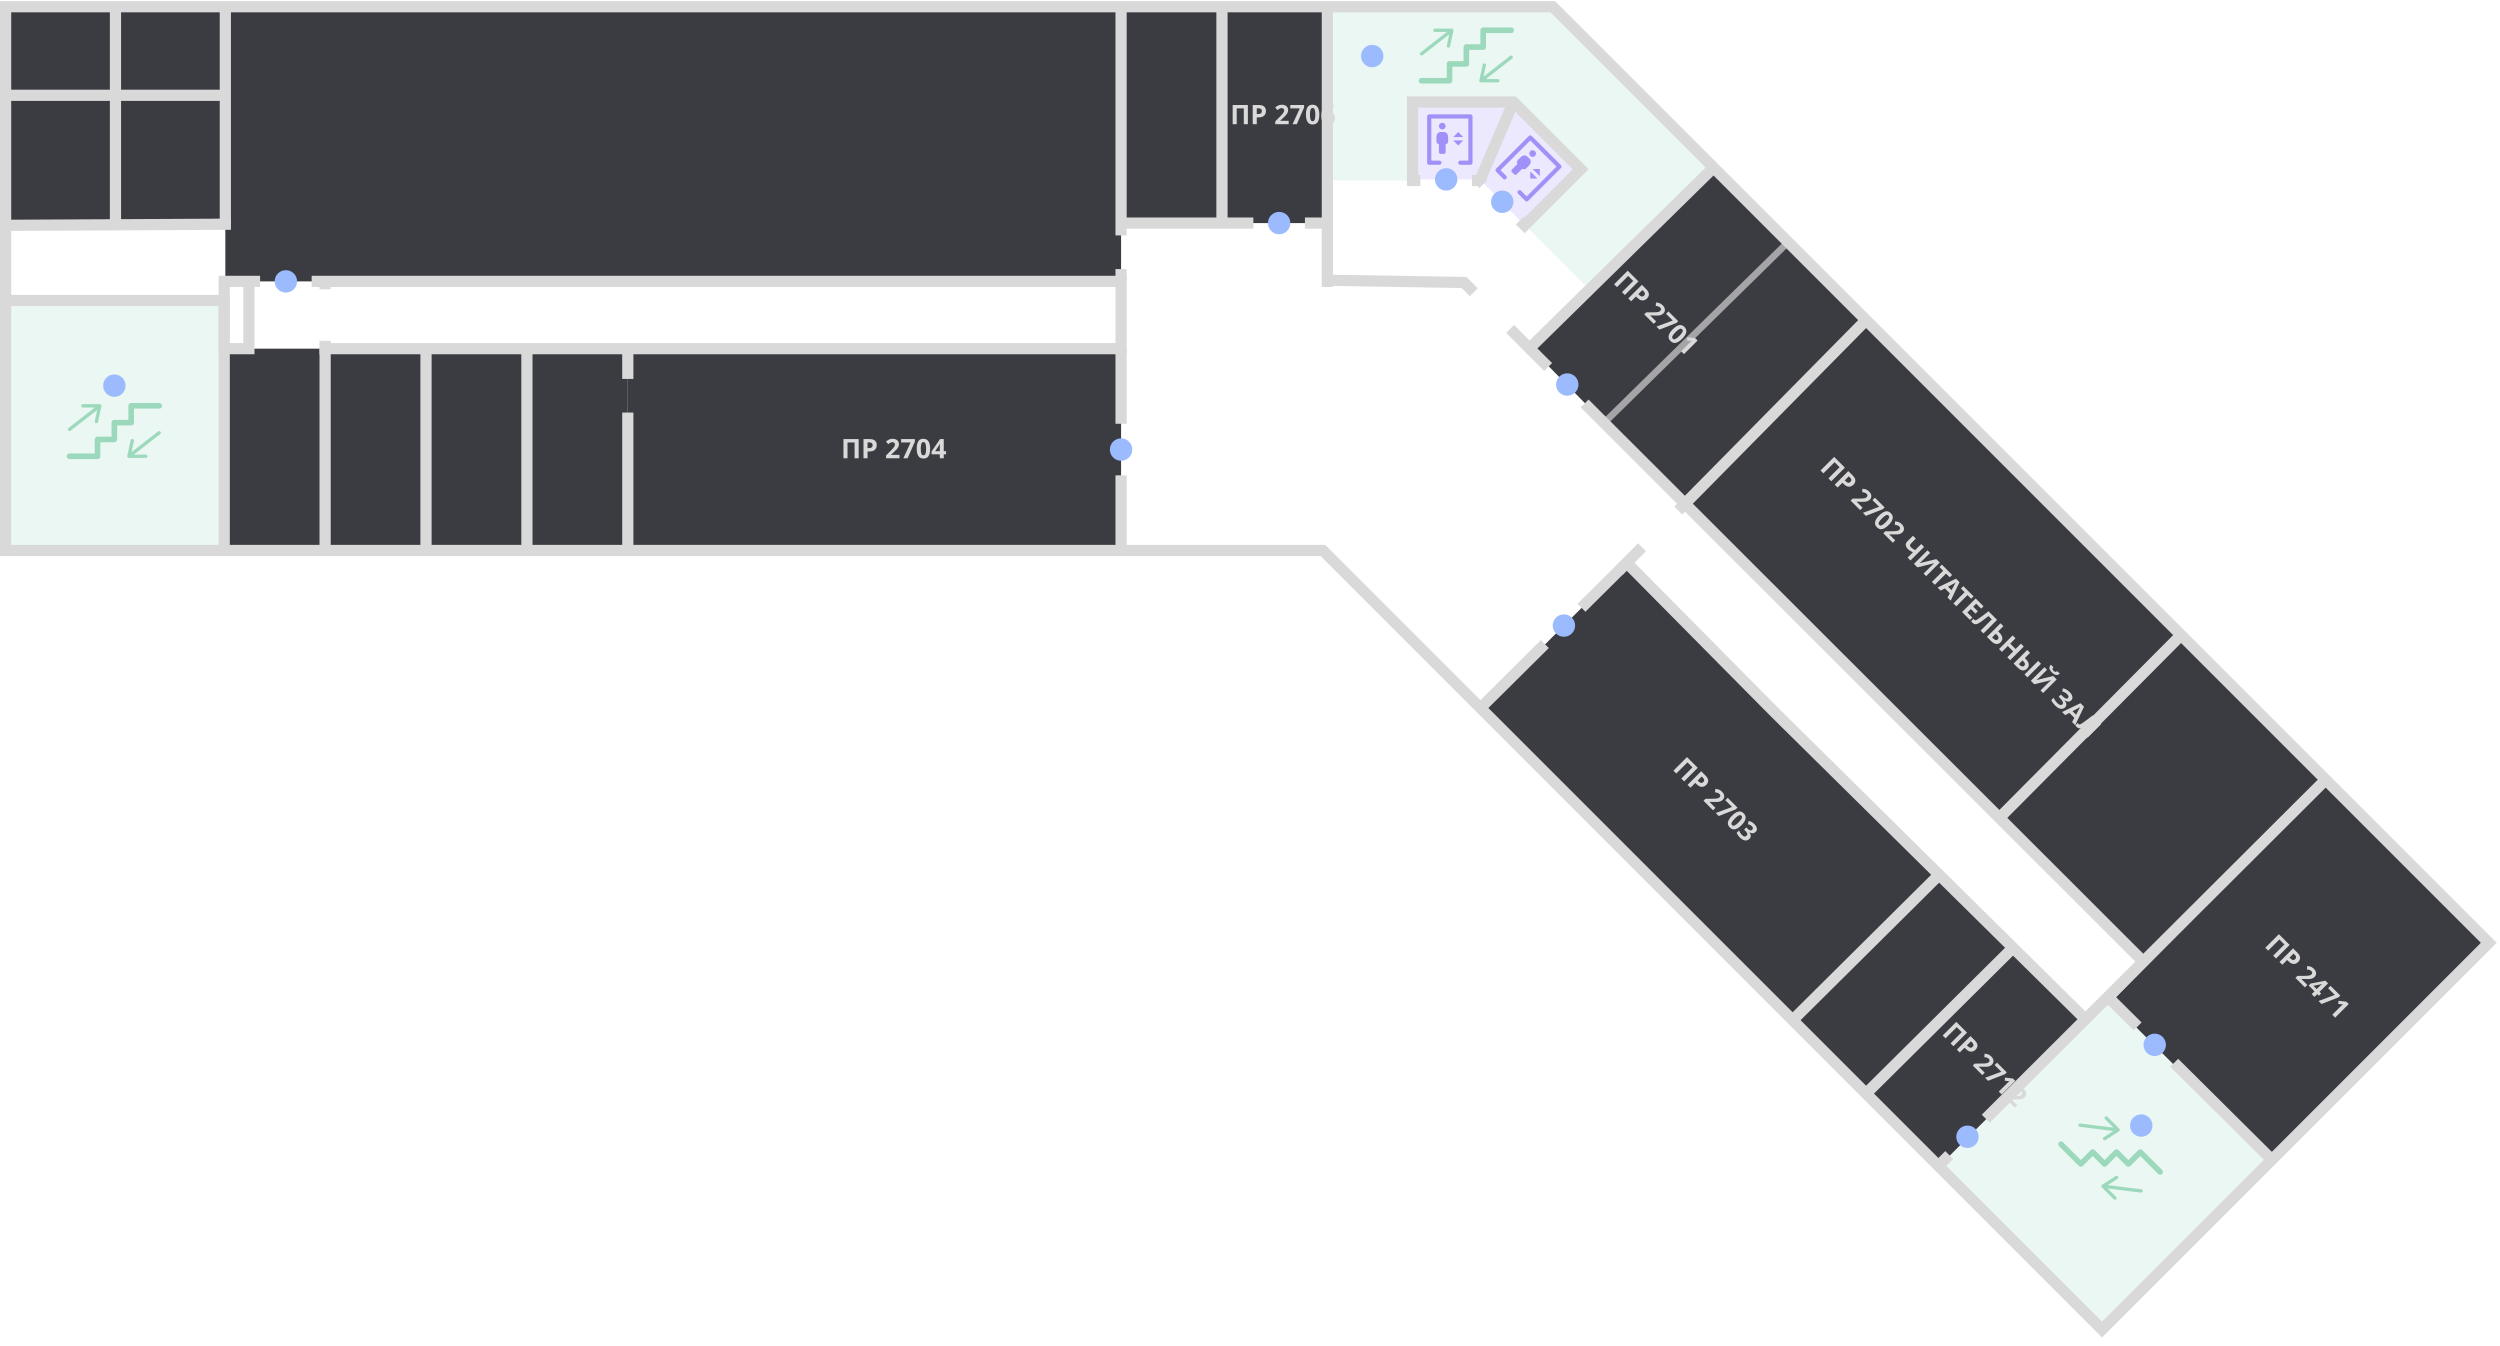
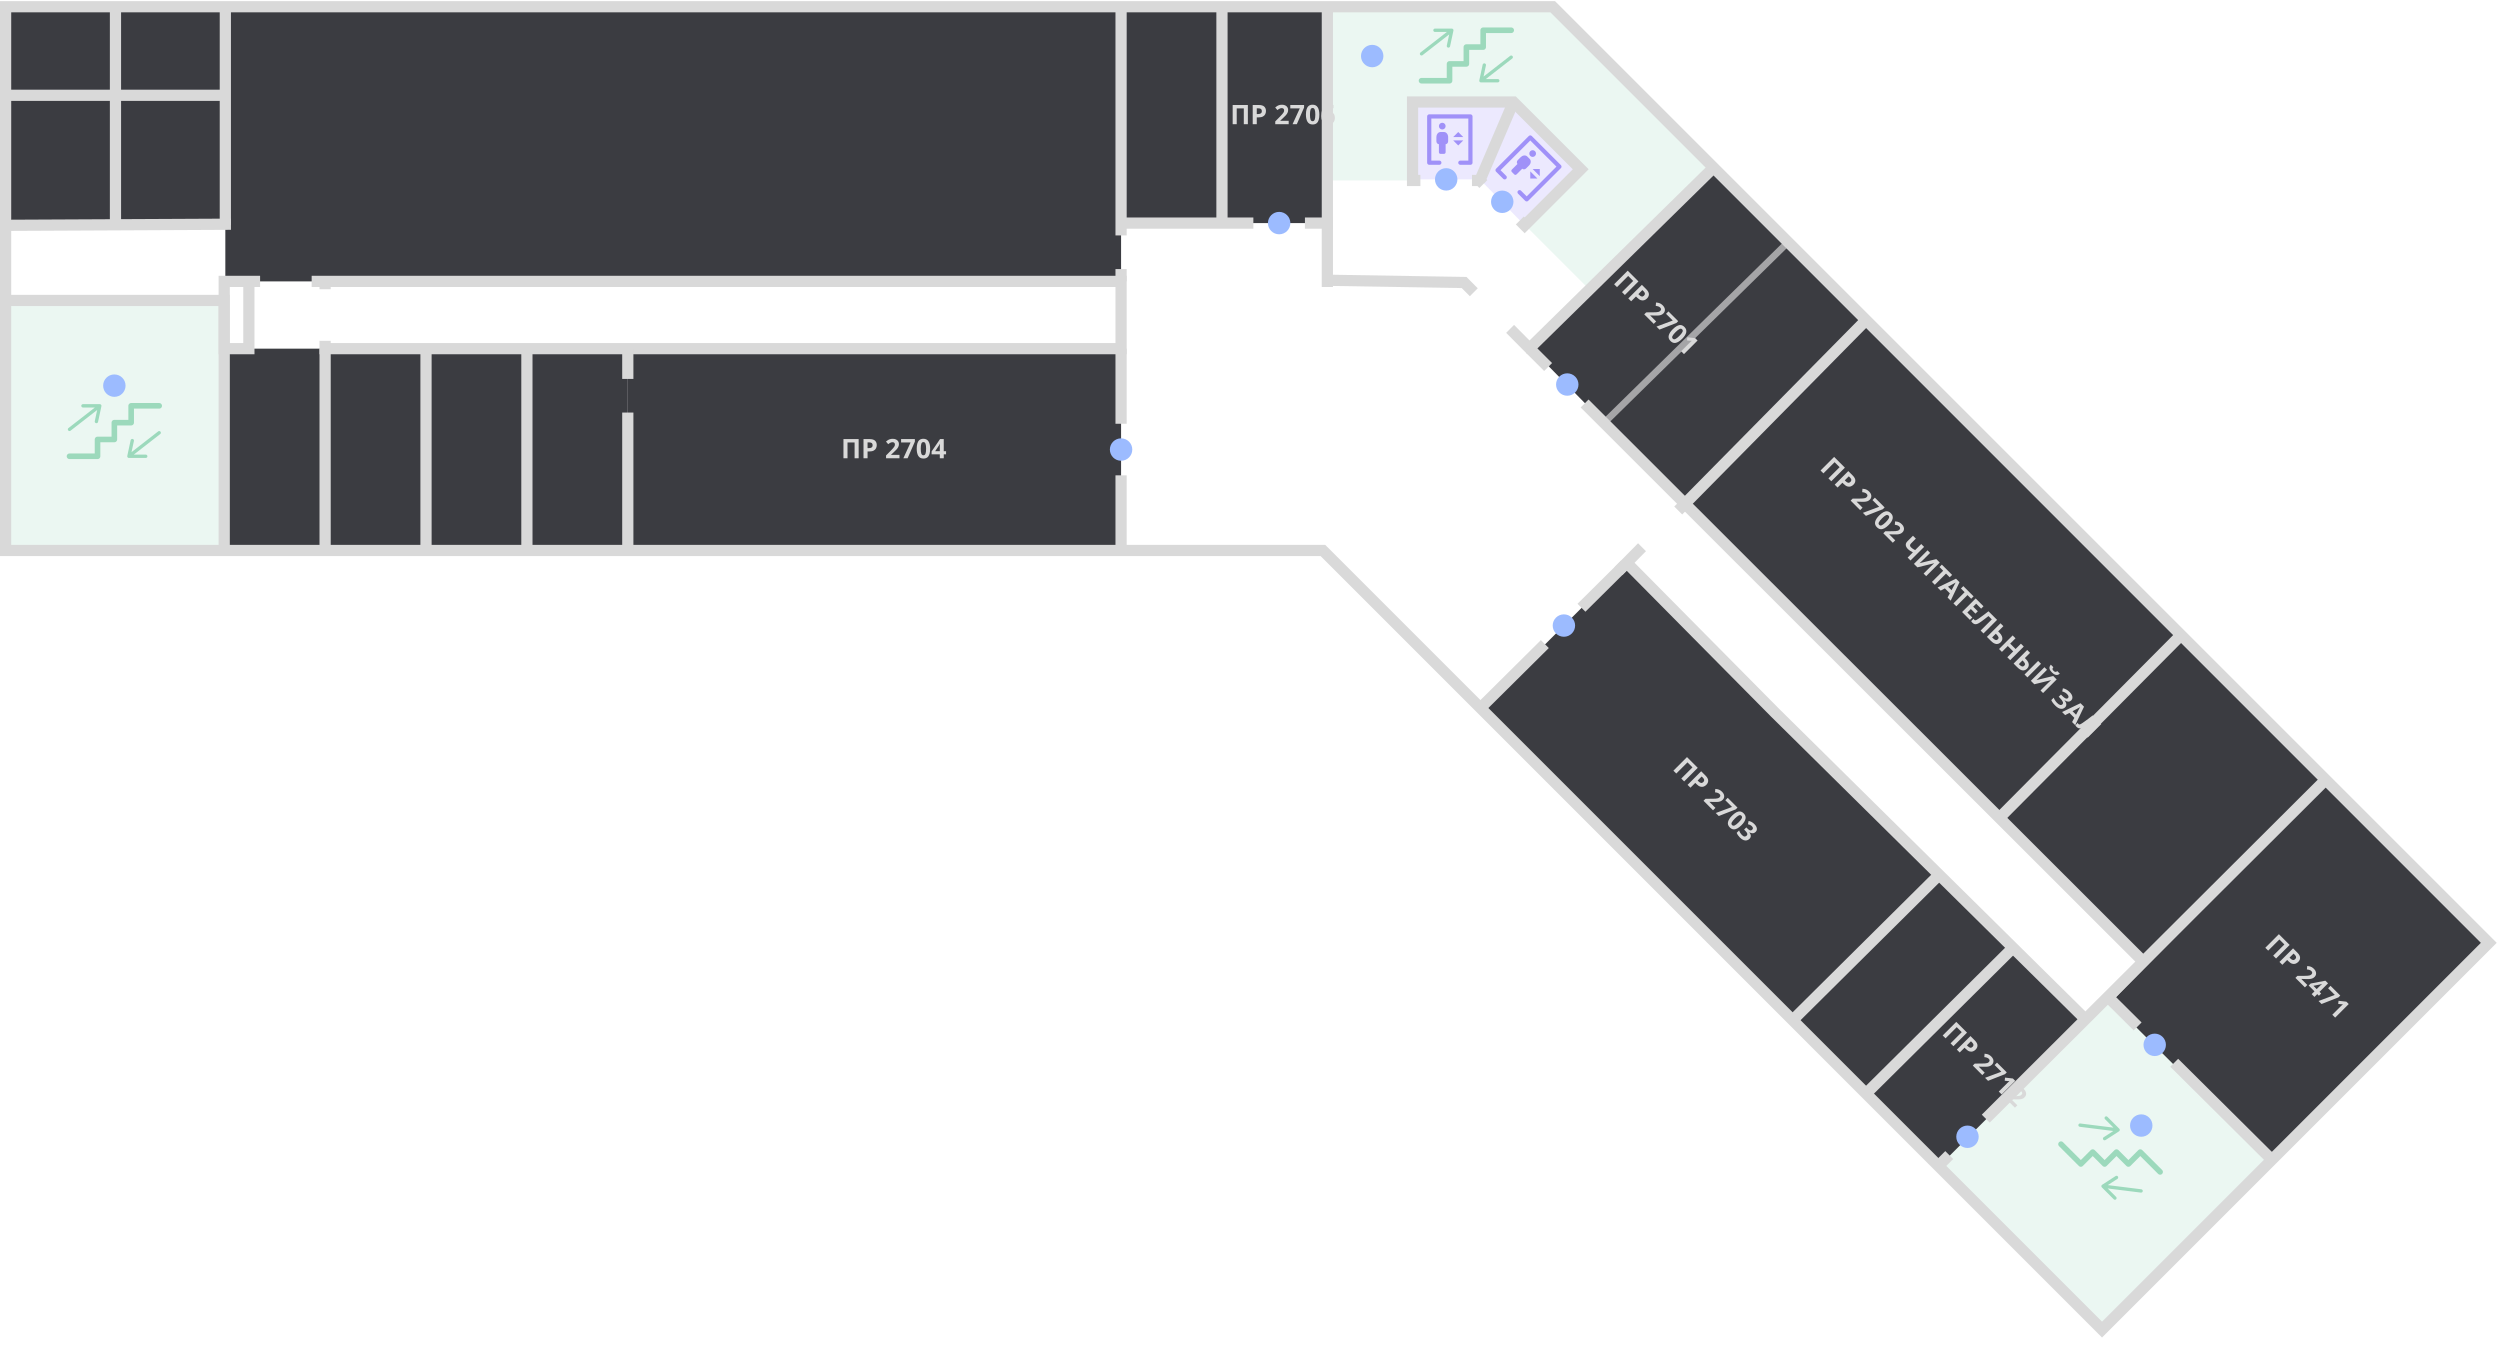
<svg xmlns="http://www.w3.org/2000/svg" width="2230" height="1200" viewBox="0 0 2230 1200" fill="none">
  <g id="PR-2-7">
    <g id="Spaces">
      <path id="!pr-u" d="M103 5H5V200H103V5Z" fill="#3B3C41" />
      <path id="!pr-u_2" d="M201 5H103V200H201V5Z" fill="#3B3C41" />
      <path id="!pr-2705" d="M1000 6H201V251H1000V6Z" fill="#3B3C41" />
      <path id="pr-2706" d="M1184 5H1000V199H1184V5Z" fill="#3B3C41" />
      <path id="!pr-2704" d="M380 311H200V491H380V311Z" fill="#3B3C41" />
      <path id="!pr-2704_2" d="M560 311H380V491H560V311Z" fill="#3B3C41" />
      <path id="pr-2704" d="M629.496 311H560V491H1000V311H768.488H629.496Z" fill="#3B3C41" />
      <path id="pr-2711" d="M2076.75 698L1883 894L2027.7 1038L2219 843L2076.75 698Z" fill="#3B3C41" />
      <path id="!pr-u_3" d="M1944.72 566L1782 730L1910.28 859L2073 693L1944.72 566Z" fill="#3B3C41" />
      <path id="pr-2-7-stair-left" opacity="0.2" fill-rule="evenodd" clip-rule="evenodd" d="M5 269H200V491H5V269Z" fill="#9CD9BC" />
      <path id="pr-2701" d="M1666 288.5L1531 149L1366 311L1502.5 450L1666 288.5Z" fill="#3B3C41" />
      <path id="!pr-2702" d="M1503 447L1666 283L1945 565.5L1782 730L1503 447Z" fill="#3B3C41" />
      <path id="pr-2-7-stair-right" opacity="0.2" d="M2027 1036.5L1879.5 891L1815 954.782L1730 1039.49L1875 1184L2027 1036.5Z" fill="#9CD9BC" />
      <path id="pr-2712" d="M1728.5 782L1601 909L1731 1039L1861 909L1728.5 782Z" fill="#3B3C41" />
      <path id="pr-2703" d="M1449 504L1321 632L1599 911L1729 782L1449 504Z" fill="#3B3C41" />
      <path id="pr-2-1-lift-1" opacity="0.2" d="M1350 90H1260V160H1320L1350 90Z" fill="#A091F8" />
      <path id="pr-2-1-lift-2" opacity="0.2" d="M1409.5 149.5L1350 90L1319.5 159.5L1360 201L1409.5 149.5Z" fill="#A091F8" />
      <path id="pr-2-7-stair-center" opacity="0.2" d="M1180 161H1260.23V91H1350.49L1410.66 151L1360.51 201L1417.5 258L1529.5 149L1470.83 91L1385.59 6H1180V161Z" fill="#9CD9BC" />
    </g>
    <g id="Walls">
      <path id="Vector 331" d="M1430 378L1595 216" stroke="#A5A5A7" stroke-width="6" />
      <path id="Subtract" fill-rule="evenodd" clip-rule="evenodd" d="M1586.95 632.24L1586.97 632.259L1864.51 906.443L1857.49 913.557L1579.9 639.334L1579.88 639.314L1579.86 639.294L1447.45 505.517L1454.55 498.483L1586.95 632.24Z" fill="#D9D9D9" />
      <path id="Vector 341" d="M1363 312L1528 150" stroke="#D9D9D9" stroke-width="10" />
      <path id="Subtract_2" fill-rule="evenodd" clip-rule="evenodd" d="M1255 86H1260H1350H1352.07L1353.54 87.465L1413.54 147.464L1417.07 151L1413.54 154.536L1363.54 204.536L1360 208.071L1356.46 204.536L1352.15 200.219L1359.22 193.148L1360 193.929L1402.93 151L1347.93 96H1265V156H1267L1267 166H1260H1255V161V91V86ZM1326.69 160.621L1323.54 157.464L1322.07 156H1320H1313V166H1317.93L1319.62 167.692L1326.69 160.621Z" fill="#D9D9D9" />
      <path id="Subtract_3" fill-rule="evenodd" clip-rule="evenodd" d="M1797.52 850.549L1752.87 894.857L1668.52 978.549L1661.48 971.451L1745.82 887.758L1790.48 843.451L1797.52 850.549Z" fill="#D9D9D9" />
      <path id="Vector 30" d="M1599 910L1683.35 826.308L1728 782" stroke="#D9D9D9" stroke-width="10" />
      <path id="Vector 340" d="M1782 731L1889.88 622.461L1947 565" stroke="#D9D9D9" stroke-width="10" />
      <path id="Subtract_4" fill-rule="evenodd" clip-rule="evenodd" d="M0 1H5H100H200H345H490H690H1090H1180H1385H1387.07L1388.54 2.464L1533.54 147.464L2083.54 697.464L2223.54 837.464L2227.07 841L2223.54 844.536L1878.54 1189.54L1875 1193.07L1871.46 1189.54L1726.46 1044.54L1496.46 814.536L1386.46 704.536L1177.93 496H980H690H580H390H200H5H0V491V291V201V6V1ZM10 11V201V291V486H200H390H580H690H980H1180H1182.07L1183.54 487.464L1393.54 697.464L1503.54 807.464L1733.54 1037.46L1875 1178.93L2212.93 841L2076.46 704.536L1526.46 154.536L1382.93 11H1180H1090H690H490H345H200H100H10Z" fill="#D9D9D9" />
      <path id="Vector 9" d="M201 6V201" stroke="#D9D9D9" stroke-width="10" />
      <path id="Vector 337" d="M103 6V201" stroke="#D9D9D9" stroke-width="10" />
      <path id="Vector 338" d="M6 85L201 85" stroke="#D9D9D9" stroke-width="10" />
      <path id="Vector 336" d="M5 201L206 199.995" stroke="#D9D9D9" stroke-width="10" />
      <path id="Vector 13" d="M1090 6V201" stroke="#D9D9D9" stroke-width="10" />
      <path id="Vector 335" d="M1184 6V256" stroke="#D9D9D9" stroke-width="10" />
      <path id="Vector 342" d="M290 491V311" stroke="#D9D9D9" stroke-width="10" />
      <path id="Vector 343" d="M380 490V310" stroke="#D9D9D9" stroke-width="10" />
      <path id="Vector 344" d="M470 491V311" stroke="#D9D9D9" stroke-width="10" />
      <path id="Vector 305" d="M1320 161L1350 91" stroke="#D9D9D9" stroke-width="10" />
      <path id="Subtract_5" fill-rule="evenodd" clip-rule="evenodd" d="M5 263H200H205V268V491H195V273H5V263Z" fill="#D9D9D9" />
      <path id="Subtract_6" fill-rule="evenodd" clip-rule="evenodd" d="M232 246H222H217H200H195V251V311V316H200H222H227V306V301V256H232V246ZM290 316H285L285 306V304H295V306H995V256H295V258H285V256H278V246H290H1000H1005V251V311V316H1000H290ZM217 256V306H205V256H217Z" fill="#D9D9D9" />
      <path id="Subtract_7" fill-rule="evenodd" clip-rule="evenodd" d="M1118 204V194H1000V204H1118ZM1164 204H1189V194H1164V204Z" fill="#D9D9D9" />
      <path id="Subtract_8" fill-rule="evenodd" clip-rule="evenodd" d="M1005 378V311H995V378H1005ZM1005 424H995V491H1005V424Z" fill="#D9D9D9" />
      <path id="Subtract_9" fill-rule="evenodd" clip-rule="evenodd" d="M1005 210V6H995V210H1005ZM1005 240H995V251H1005V240Z" fill="#D9D9D9" />
      <path id="Subtract_10" fill-rule="evenodd" clip-rule="evenodd" d="M565 338V311H555V338H565ZM565 368H555V491H565V368Z" fill="#D9D9D9" />
      <path id="Subtract_11" fill-rule="evenodd" clip-rule="evenodd" d="M1384.44 323.852L1368.53 307.963L1361.47 315.037L1377.39 330.944L1384.44 323.852ZM1416.98 356.364L1409.93 363.456L1908.47 861.537L1915.53 854.463L1416.98 356.364Z" fill="#D9D9D9" />
      <path id="Subtract_12" fill-rule="evenodd" clip-rule="evenodd" d="M1184.92 254.999L1303.88 256.966L1311.1 264.239L1318.15 257.147L1309.55 248.479L1308.12 247.034L1306.08 247.001L1185.08 245.001L1184.92 254.999ZM1350.54 289.809L1343.49 296.901L1362.45 316.021L1369.55 308.979L1350.54 289.809Z" fill="#D9D9D9" />
      <path id="Subtract_13" fill-rule="evenodd" clip-rule="evenodd" d="M1910.28 912.017L1882.52 884.453L1875.48 891.547L1903.23 919.109L1910.28 912.017ZM1942.91 944.433L1935.86 951.525L2023.48 1038.55L2030.52 1031.45L1942.91 944.433Z" fill="#D9D9D9" />
      <path id="Subtract_14" d="M1742.24 1033.86L1733.53 1042.54L1726.47 1035.46L1735.19 1026.77L1742.24 1033.86ZM2079.53 697.541L1959.76 816.964L1774.81 1001.38L1767.76 994.286L1952.7 809.882L2072.47 690.459L2079.53 697.541Z" fill="#D9D9D9" />
      <path id="Subtract_15" fill-rule="evenodd" clip-rule="evenodd" d="M1414.18 545.663L1453.04 507.099L1446 500L1407.12 538.582L1414.18 545.663ZM1381.52 578.063L1374.46 570.982L1317 628L1324.04 635.099L1381.52 578.063Z" fill="#D9D9D9" />
      <path id="Subtract_16" fill-rule="evenodd" clip-rule="evenodd" d="M1500.51 458.911L1668.12 289.023L1661 282L1493.44 451.831L1500.51 458.911ZM1468.2 491.658L1461.14 484.577L1440 506L1447.12 513.023L1468.2 491.658Z" fill="#D9D9D9" />
    </g>
    <g id="Textes">
      <text id="text 25" fill="#D9D9D9" xml:space="preserve" style="white-space: pre" font-family="GothamSSm" font-size="24" font-weight="bold" letter-spacing="0em">
        <tspan x="1097.38" y="110.8">ПР 2706</tspan>
      </text>
      <text id="text 17" fill="#D9D9D9" xml:space="preserve" style="white-space: pre" font-family="GothamSSm" font-size="24" font-weight="bold" letter-spacing="0em">
        <tspan x="750.203" y="408.8">ПР 2704</tspan>
      </text>
      <text id="text 29" transform="translate(2031 832) rotate(45)" fill="#D9D9D9" xml:space="preserve" style="white-space: pre" font-family="GothamSSm" font-size="24" font-weight="bold" letter-spacing="0em">
        <tspan x="0.004" y="16.8">ПР 2471</tspan>
      </text>
      <text id="text 28" transform="translate(1450 240) rotate(45)" fill="#D9D9D9" xml:space="preserve" style="white-space: pre" font-family="GothamSSm" font-size="24" font-weight="bold" letter-spacing="0em">
        <tspan x="0.211" y="16.8">ПР 2701</tspan>
      </text>
      <text id="text 38" transform="translate(1634 406) rotate(45)" fill="#D9D9D9" xml:space="preserve" style="white-space: pre" font-family="GothamSSm" font-size="24" font-weight="bold" letter-spacing="0em">
        <tspan x="0.395" y="16.8">ПР 2702 ЧИТАТЕЛЬНЫЙ ЗАЛ</tspan>
      </text>
      <text id="text 30" transform="translate(1503 674) rotate(45)" fill="#D9D9D9" xml:space="preserve" style="white-space: pre" font-family="GothamSSm" font-size="24" font-weight="bold" letter-spacing="0em">
        <tspan x="0.047" y="16.8">ПР 2703</tspan>
      </text>
      <text id="text 32" transform="translate(1743 910) rotate(45)" fill="#D9D9D9" xml:space="preserve" style="white-space: pre" font-family="GothamSSm" font-size="24" font-weight="bold" letter-spacing="0em">
        <tspan x="0.32" y="16.8">ПР 2712 </tspan>
      </text>
    </g>
    <g id="Entrances">
-       <circle id="!5" cx="255" cy="251" r="10" fill="#9CBBFF" />
      <circle id="2" cx="102" cy="344" r="10" fill="#9CBBFF" />
      <circle id="11" cx="1224" cy="50" r="10" fill="#9CBBFF" />
      <circle id="12" cx="1290" cy="160" r="10" fill="#9CBBFF" />
      <circle id="24" cx="1340" cy="180" r="10" fill="#9CBBFF" />
      <circle id="3" cx="1910" cy="1004" r="10" fill="#9CBBFF" />
      <circle id="4" cx="1395" cy="558" r="10" fill="#9CBBFF" />
      <circle id="20" cx="1398" cy="343" r="10" fill="#9CBBFF" />
      <circle id="21" cx="1755" cy="1014" r="10" fill="#9CBBFF" />
      <circle id="22" cx="1922" cy="932" r="10" fill="#9CBBFF" />
      <circle id="1" cx="1000" cy="401" r="10" fill="#9CBBFF" />
      <circle id="23" cx="1141" cy="199" r="10" fill="#9CBBFF" />
    </g>
    <g id="Icons">
      <g id="Stair">
        <g id="Stair frame">
          <path id="Vector 152" d="M142 362H117V377H102V392H87V407H62" stroke="#9CD9BC" stroke-width="5" stroke-linecap="round" stroke-linejoin="round" />
          <path id="Vector 154" d="M74 362H89M89 362L86 376M89 362L62 383" stroke="#9CD9BC" stroke-width="3" stroke-linecap="round" stroke-linejoin="round" />
          <path id="Vector 155" d="M130 407H115M115 407L118 393M115 407L142 386" stroke="#9CD9BC" stroke-width="3" stroke-linecap="round" stroke-linejoin="round" />
        </g>
      </g>
      <g id="Stair_2">
        <g id="Stair frame_2">
          <path id="Vector 152_2" d="M1838.43 1020.6L1856.11 1038.28L1866.72 1027.67L1877.32 1038.28L1887.93 1027.67L1898.54 1038.28L1909.14 1027.67L1926.82 1045.35" stroke="#9CD9BC" stroke-width="5" stroke-linecap="round" stroke-linejoin="round" />
          <path id="Vector 154_2" d="M1886.51 1068.69L1875.91 1058.08M1875.91 1058.08L1887.93 1050.3M1875.91 1058.08L1909.85 1062.32" stroke="#9CD9BC" stroke-width="3" stroke-linecap="round" stroke-linejoin="round" />
          <path id="Vector 155_2" d="M1878.74 997.268L1889.34 1007.88M1889.34 1007.88L1877.32 1015.65M1889.34 1007.88L1855.4 1003.63" stroke="#9CD9BC" stroke-width="3" stroke-linecap="round" stroke-linejoin="round" />
        </g>
      </g>
      <g id="Stair_3">
        <g id="Stair frame_3">
          <path id="Vector 152_3" d="M1348 27H1323V42H1308V57H1293V72H1268" stroke="#9CD9BC" stroke-width="5" stroke-linecap="round" stroke-linejoin="round" />
          <path id="Vector 154_3" d="M1280 27H1295M1295 27L1292 41M1295 27L1268 48" stroke="#9CD9BC" stroke-width="3" stroke-linecap="round" stroke-linejoin="round" />
          <path id="Vector 155_3" d="M1336 72H1321M1321 72L1324 58M1321 72L1348 51" stroke="#9CD9BC" stroke-width="3" stroke-linecap="round" stroke-linejoin="round" />
        </g>
      </g>
      <g id="Elevator">
        <g id="Vector">
          <path d="M1305.25 122.25L1300.75 117.75L1296.25 122.25H1305.25Z" fill="#A091F8" />
          <path d="M1305.25 125.25L1300.75 129.75L1296.25 125.25H1305.25Z" fill="#A091F8" />
          <path d="M1291.75 122.25C1291.75 120 1290.25 117.75 1288 117.75H1285C1282.75 117.75 1281.25 120 1281.25 122.25V126C1281.25 127.5 1282.38 128.625 1283.5 128.625V135.75C1283.5 136.95 1284.5 137.25 1285 137.25H1288C1288.5 137.25 1289.5 136.95 1289.5 135.75V128.625C1290.62 128.625 1291.75 127.5 1291.75 126V122.25Z" fill="#A091F8" />
          <path d="M1289.5 112.5C1289.5 114.157 1288.16 115.5 1286.5 115.5C1284.84 115.5 1283.5 114.157 1283.5 112.5C1283.5 110.843 1284.84 109.5 1286.5 109.5C1288.16 109.5 1289.5 110.843 1289.5 112.5Z" fill="#A091F8" />
        </g>
        <path id="Vector 201" d="M1283.88 145.125H1274.88V103.875H1311.62V145.125H1302.62" stroke="#A091F8" stroke-width="3.75" stroke-linecap="round" stroke-linejoin="round" />
      </g>
      <g id="Elevator_2">
        <g id="Vector_2">
          <path d="M1373.49 157.123V150.759H1367.12L1373.49 157.123Z" fill="#A091F8" />
          <path d="M1371.36 159.244H1365V152.88L1371.36 159.244Z" fill="#A091F8" />
          <path d="M1363.94 147.577C1365.53 145.986 1366.06 143.335 1364.47 141.744L1362.35 139.622C1360.76 138.031 1358.11 138.562 1356.51 140.153L1353.86 142.804C1352.8 143.865 1352.8 145.456 1353.6 146.251L1348.56 151.289C1347.71 152.138 1348.21 153.057 1348.56 153.411L1350.68 155.532C1351.03 155.886 1351.95 156.381 1352.8 155.532L1357.84 150.494C1358.64 151.289 1360.23 151.289 1361.29 150.229L1363.94 147.577Z" fill="#A091F8" />
          <path d="M1369.24 139.092C1368.07 140.263 1366.17 140.263 1365 139.092C1363.83 137.92 1363.83 136.021 1365 134.849C1366.17 133.678 1368.07 133.678 1369.24 134.849C1370.41 136.021 1370.41 137.92 1369.24 139.092Z" fill="#A091F8" />
        </g>
        <path id="Vector 201_2" d="M1342.2 158.184L1335.83 151.82L1365 122.652L1390.99 148.638L1361.82 177.806L1355.45 171.442" stroke="#A091F8" stroke-width="3.75" stroke-linecap="round" stroke-linejoin="round" />
      </g>
    </g>
  </g>
</svg>
